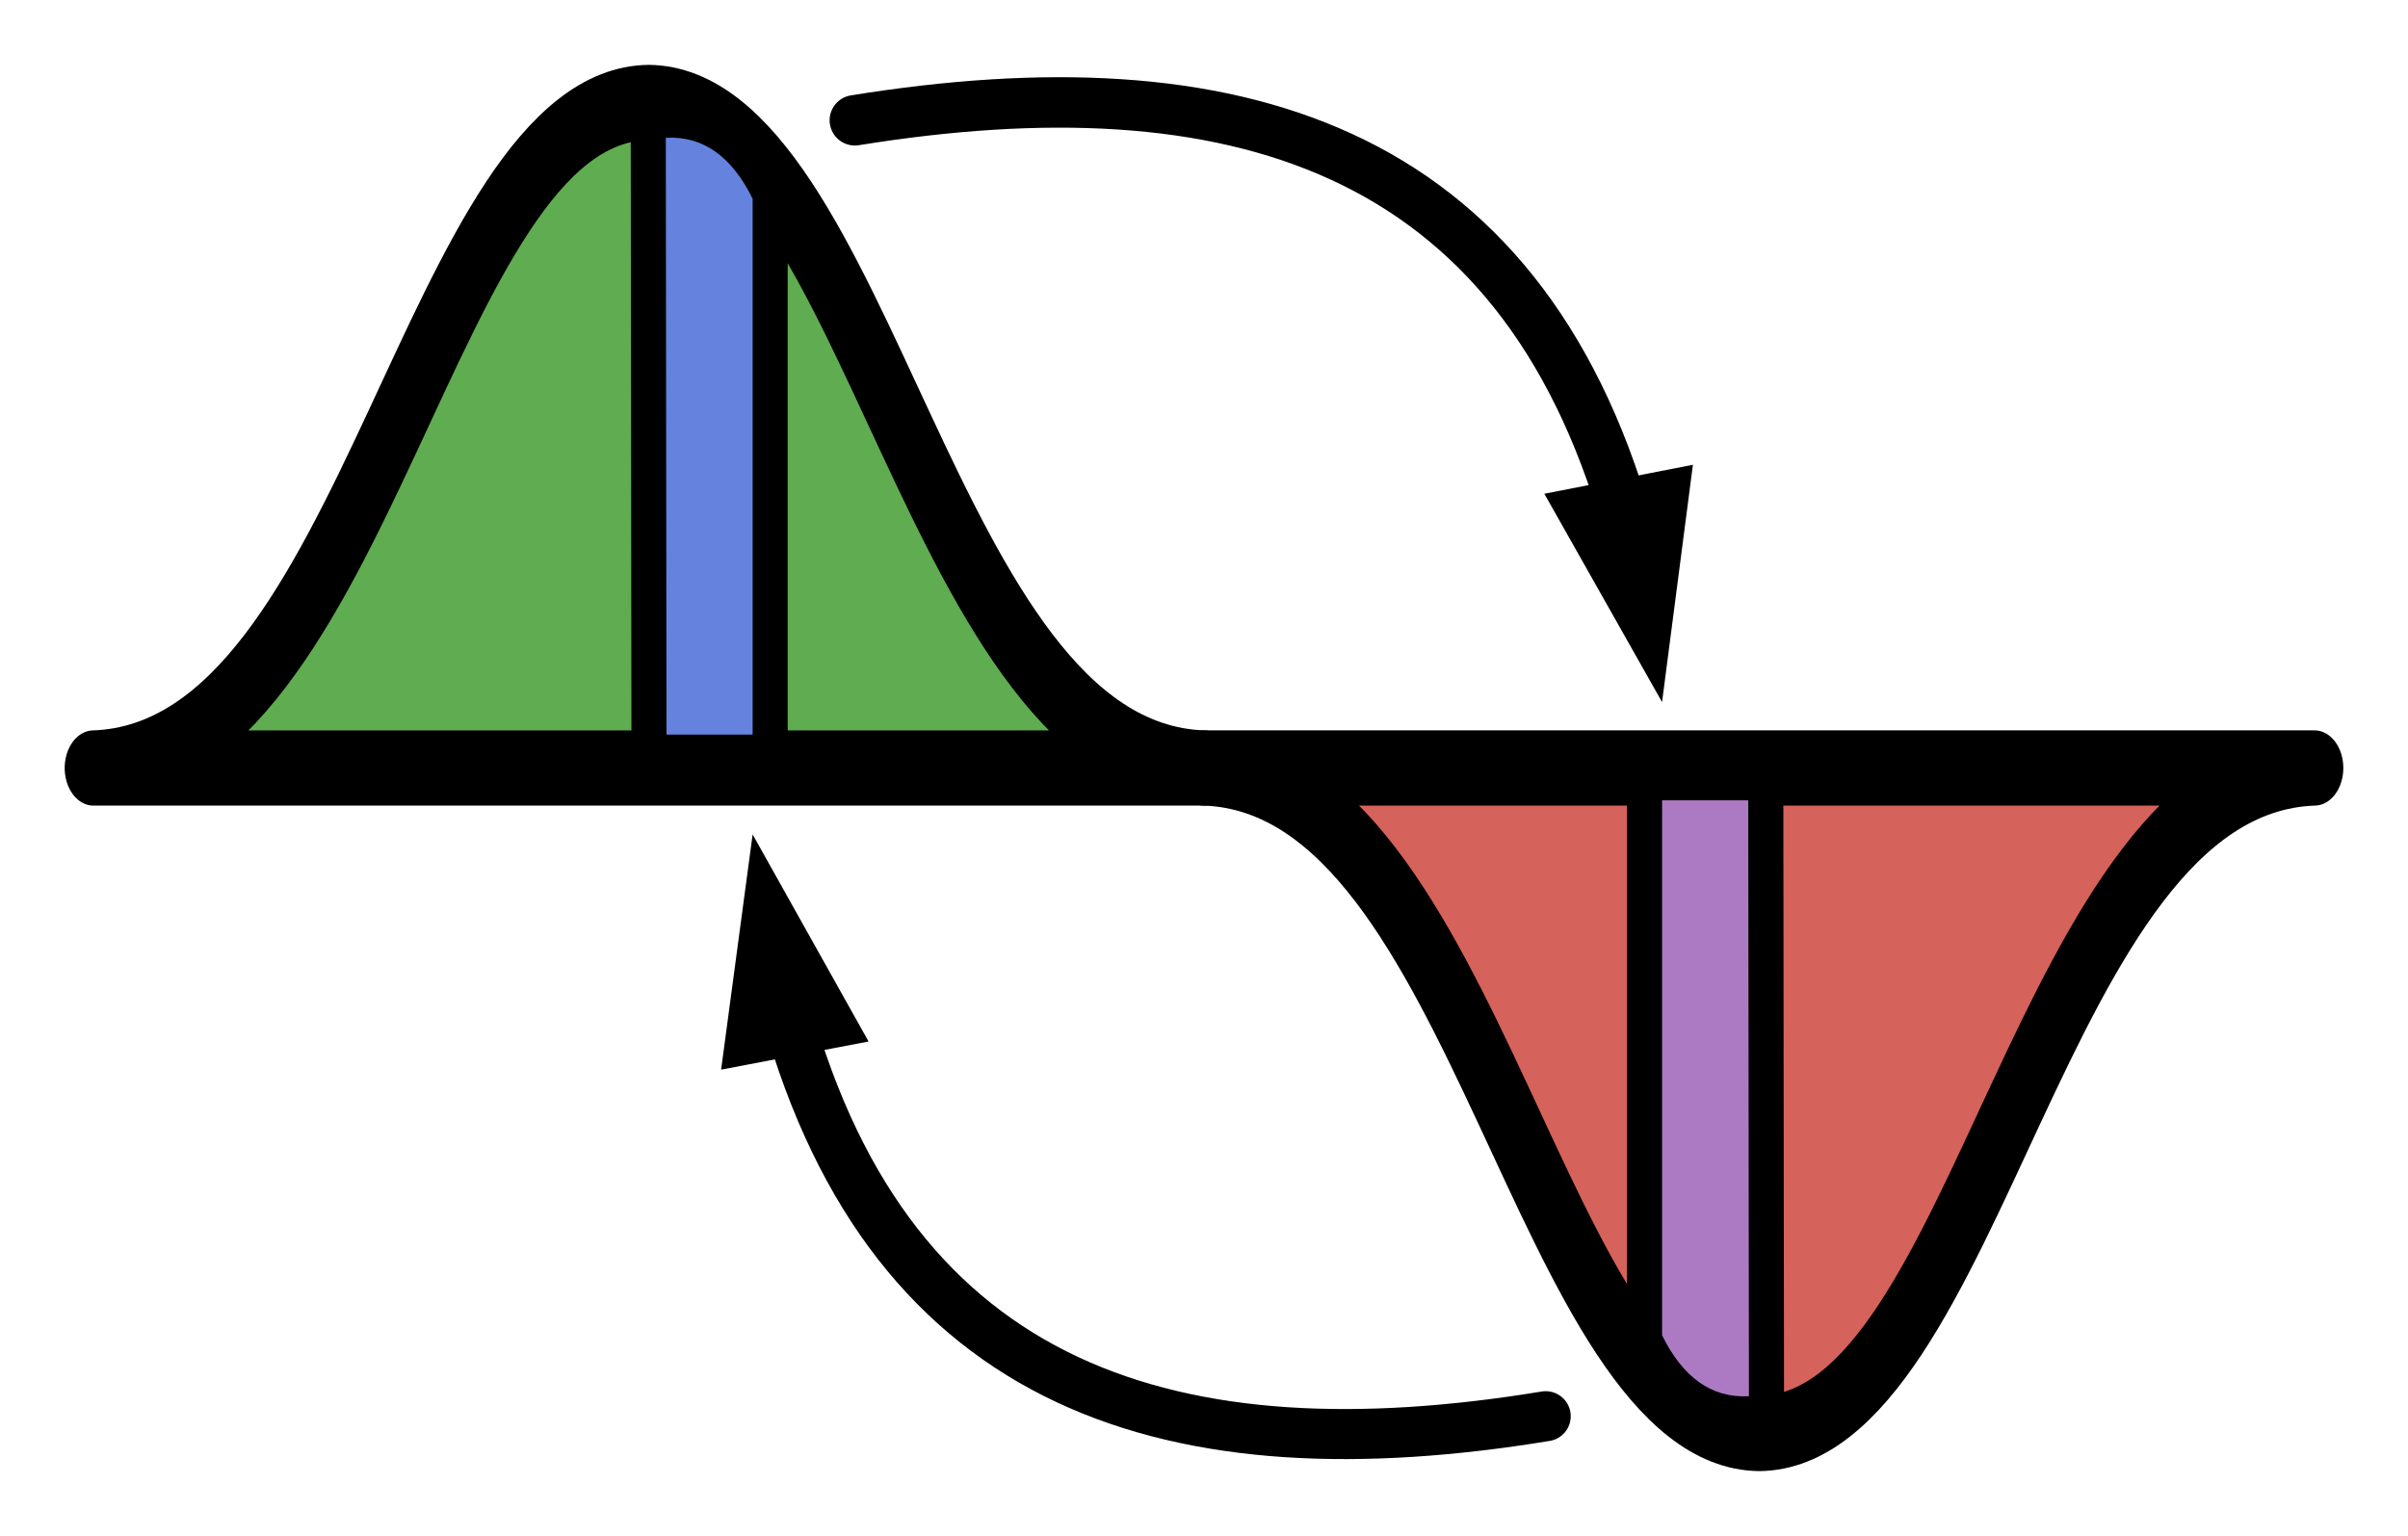
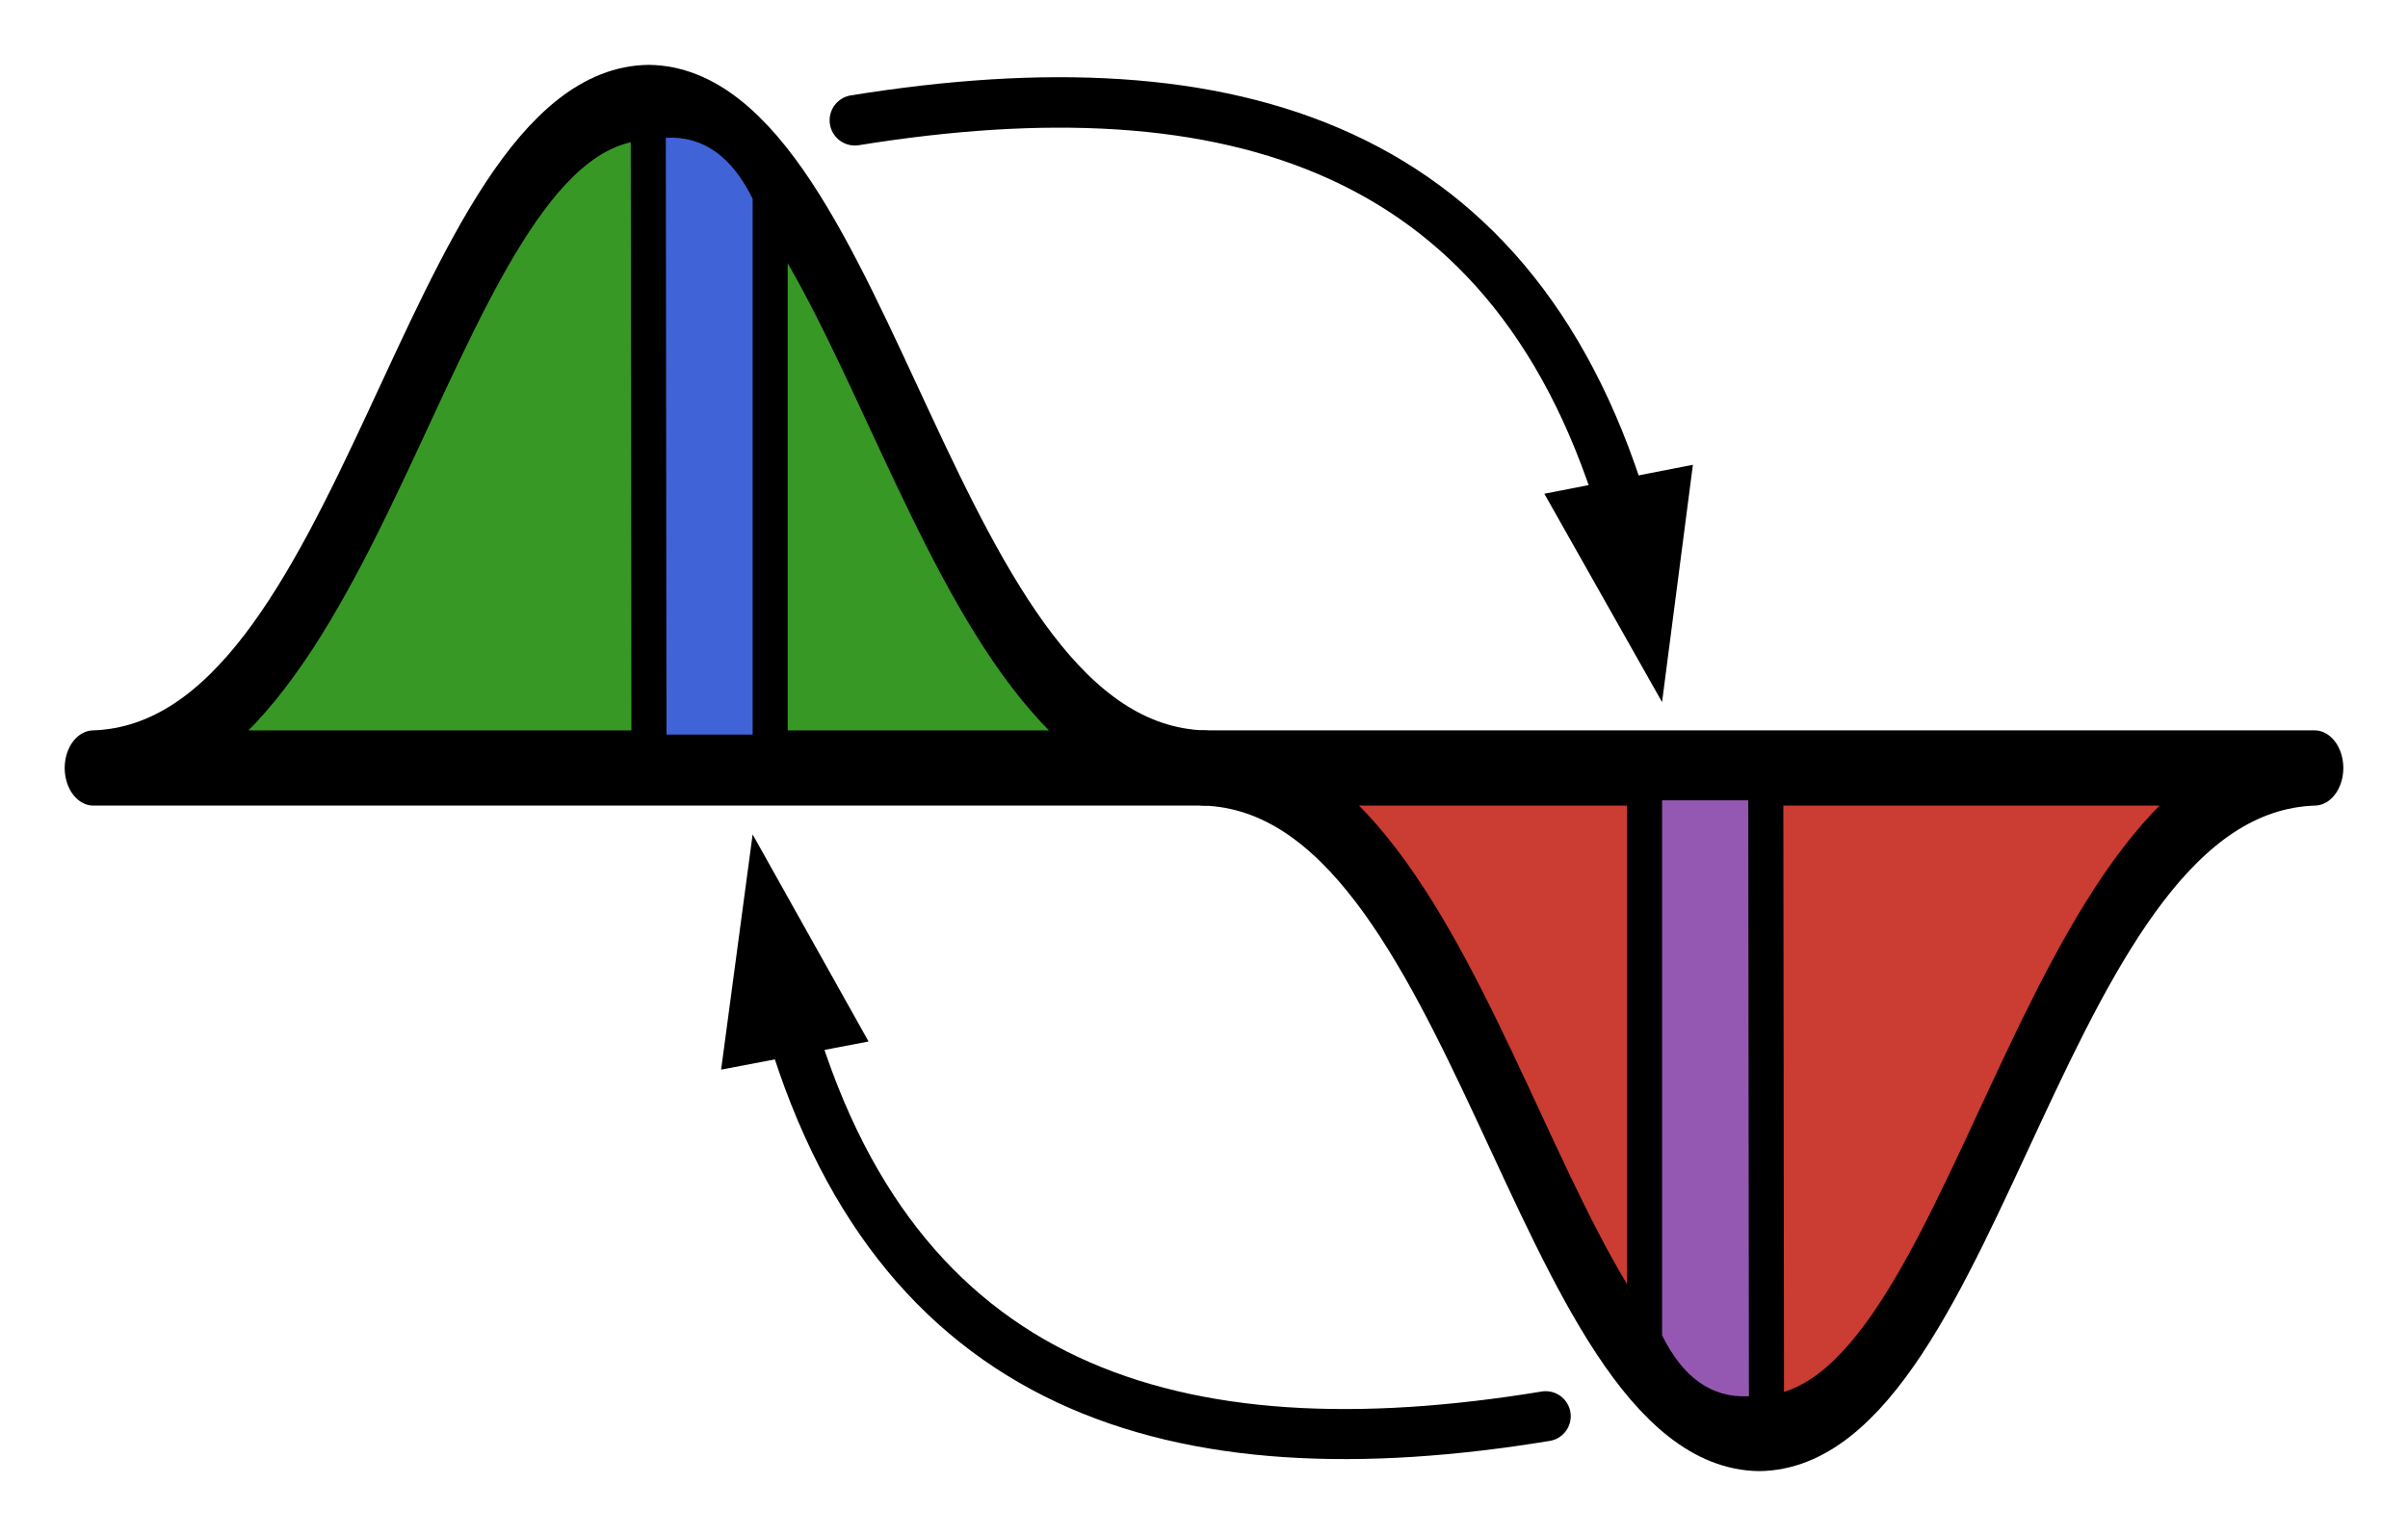
<svg xmlns="http://www.w3.org/2000/svg" width="185.597mm" height="118.409mm" viewBox="0 0 185.597 118.409" version="1.1" id="svg1097">
  <defs id="defs1091" />
  <g id="layer1" transform="translate(4.352202,-8.830983)">
    <g transform="matrix(0.166202,0,0,0.166202,-7.758762,-77.78883)" id="g38" style="clip-rule:evenodd;fill-rule:evenodd;stroke-linecap:round;stroke-linejoin:round;stroke-miterlimit:1.5">
      <g transform="matrix(0.998503,0,0,1.30695,-1286.58,-333.863)" id="g4">
-         <path d="m 1352.43,926.785 c 127.79,-3.12 155.77,-235.209 257.9,-236.195 102.12,0.986 130.1,233.075 257.89,236.195 z" style="fill:#60ac51;stroke:#000000;stroke-width:26.7px" id="path2" />
+         <path d="m 1352.43,926.785 c 127.79,-3.12 155.77,-235.209 257.9,-236.195 102.12,0.986 130.1,233.075 257.89,236.195 z" style="fill:#389826;stroke:#000000;stroke-width:26.7px;fill-opacity:1" id="path2" />
      </g>
-       <g transform="matrix(-0.998503,0,0,-1.30695,2444.27,2088.65)" id="g8">
-         <path d="m 1352.43,926.785 c 127.79,-3.12 155.77,-235.209 257.9,-236.195 102.12,0.986 130.1,233.075 257.89,236.195 z" style="fill:#d5625b;stroke:#000000;stroke-width:26.7px" id="path6" />
+       <g transform="matrix(-0.998503,0,0,-1.30695,2444.27,2088.65)" id="g8" style="fill:#cb3c33;fill-opacity:1">
+         <path d="m 1352.43,926.785 c 127.79,-3.12 155.77,-235.209 257.9,-236.195 102.12,0.986 130.1,233.075 257.89,236.195 z" style="fill:#cb3c33;stroke:#000000;stroke-width:26.7px;fill-opacity:1" id="path6" />
      </g>
      <g transform="matrix(2.27529,0,0,2.05952,-2432.49,-1716.97)" id="g14">
        <path d="m 1231.5,1131.49 c -4.16,-9.32 -9.95,-14.2 -17.7,-13.73 l 0.14,134.41 h 17.56 z" style="fill:none;stroke:#000000;stroke-width:14.29px" id="path10" />
-         <path d="m 1231.5,1131.49 c -4.16,-9.32 -9.95,-14.2 -17.7,-13.73 l 0.14,134.41 h 17.56 z" style="fill:#6582de" id="path12" />
+         <path d="m 1231.5,1131.49 c -4.16,-9.32 -9.95,-14.2 -17.7,-13.73 l 0.14,134.41 h 17.56 z" style="fill:#4063d8;fill-opacity:1" id="path12" />
      </g>
-       <g transform="matrix(-2.27529,0,0,-2.05627,3593.3,3467.2)" id="g20">
-         <path d="m 1231.5,1131.49 c -4.16,-9.32 -9.95,-14.2 -17.7,-13.73 l 0.14,134.41 h 17.56 z" style="fill:none;stroke:#000000;stroke-width:14.3px" id="path16" />
-         <path d="m 1231.5,1131.49 c -4.16,-9.32 -9.95,-14.2 -17.7,-13.73 l 0.14,134.41 h 17.56 z" style="fill:#ac7ac3" id="path18" />
+       <g transform="matrix(-2.27529,0,0,-2.05627,3593.3,3467.2)" id="g20" style="fill:#9558b2;fill-opacity:1">
+         <path d="m 1231.5,1131.49 c -4.16,-9.32 -9.95,-14.2 -17.7,-13.73 l 0.14,134.41 h 17.56 z" style="fill:#9558b2;stroke:#000000;stroke-width:14.3px;fill-opacity:1" id="path16" />
+         <path d="m 1231.5,1131.49 c -4.16,-9.32 -9.95,-14.2 -17.7,-13.73 l 0.14,134.41 h 17.56 z" style="fill:#9558b2;fill-opacity:1" id="path18" />
      </g>
      <g transform="matrix(2.15997,0,0,2.3147,-2278.48,-2021)" id="g28">
        <g transform="matrix(0.737018,0,0,0.687752,979.621,917.052)" id="g26">
          <path d="m 367.992,566.955 -33.776,-60.334 -9.18,68.533 z" id="path22" />
          <path d="m 344.054,558.168 c 30.907,111.052 113.423,135.66 221.194,117.965" style="fill:none;stroke:#000000;stroke-width:14.58px" id="path24" />
        </g>
      </g>
      <g transform="matrix(-2.19845,0,0,-2.3147,3486.45,3776.04)" id="g36">
        <g transform="matrix(-0.72412,0,0,-0.687752,1659.8,1587.4)" id="g34">
          <path d="m 564.849,407.366 34.296,60.702 8.985,-69.14 z" id="path30" />
          <path d="M 589.02,416.131 C 557.477,305.411 473.56,280.882 363.998,298.556" style="fill:none;stroke:#000000;stroke-width:14.7px" id="path32" />
        </g>
      </g>
    </g>
  </g>
</svg>
